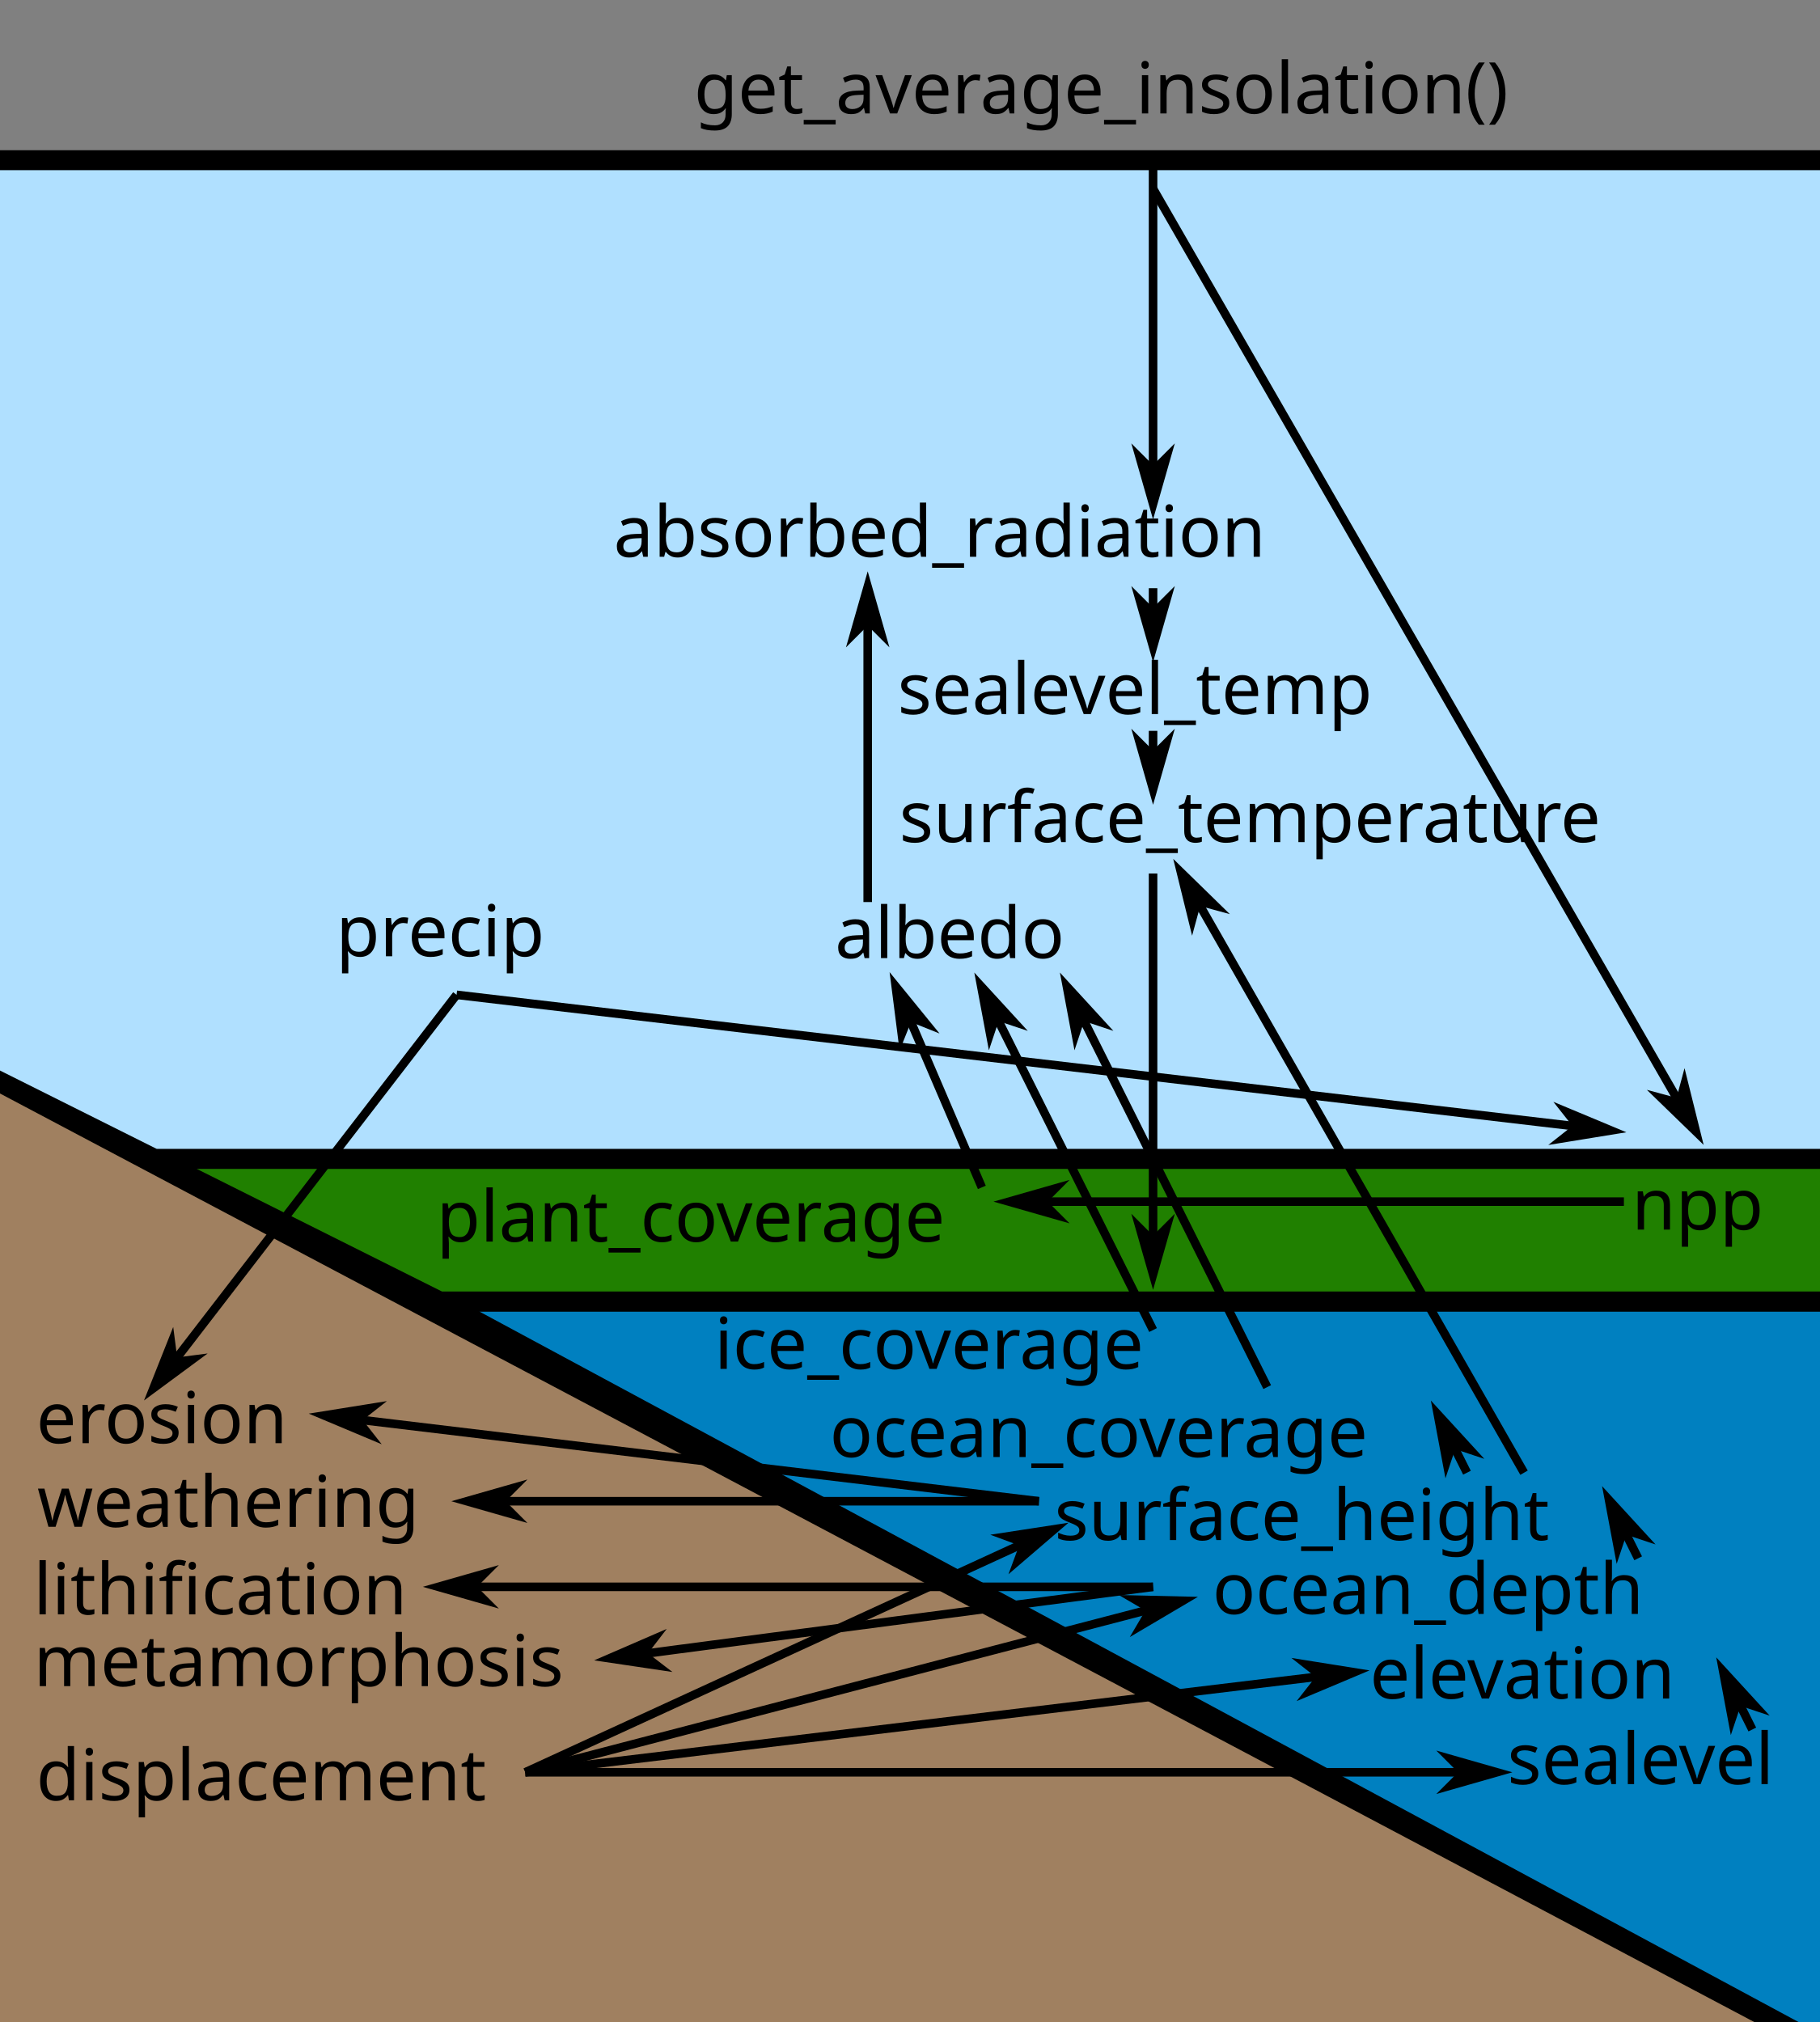
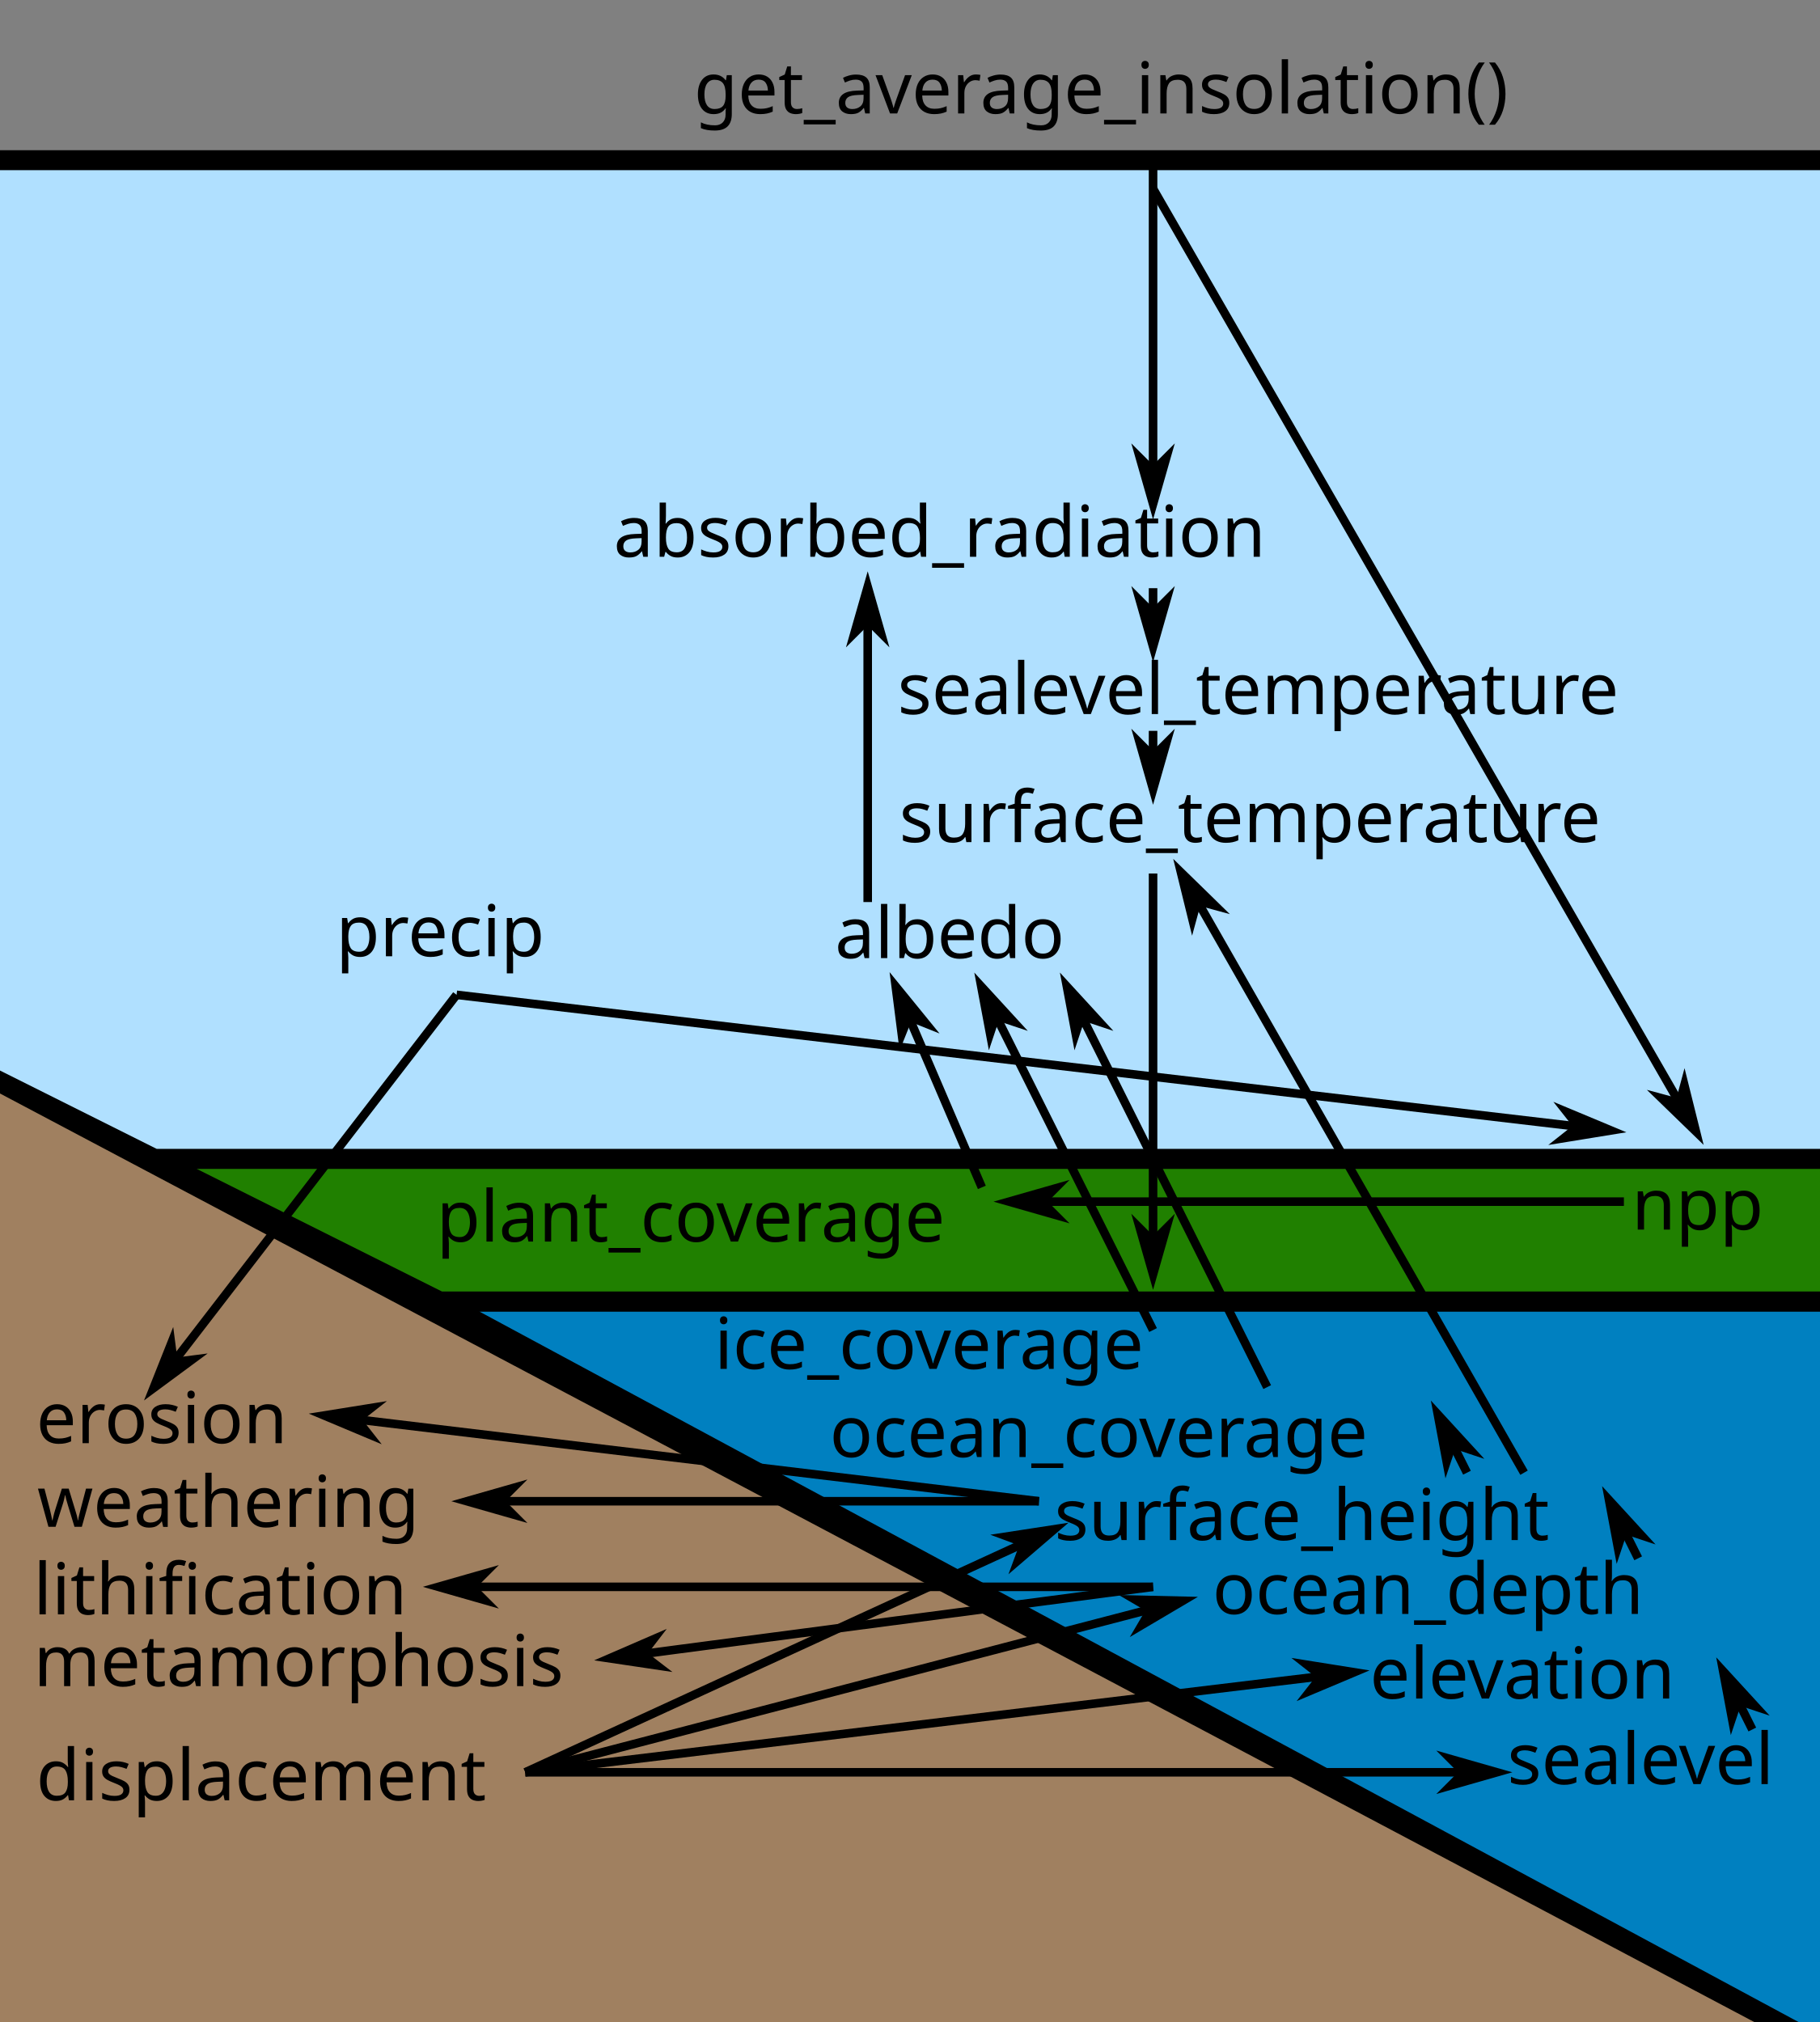
<svg xmlns="http://www.w3.org/2000/svg" width="180mm" height="200mm" viewBox="0 0 637.795 708.661" id="svg2" version="1.1">
  <defs id="defs4">
    <marker style="overflow:visible" id="marker22999" refX="0" refY="0" orient="auto">
      <path transform="matrix(-0.4,0,0,-0.4,-4,0)" style="fill:#000000;fill-opacity:1;fill-rule:evenodd;stroke:#000000;stroke-width:1pt;stroke-opacity:1" d="M 0,0 5,-5 -12.5,0 5,5 0,0 Z" id="path23001" />
    </marker>
    <marker orient="auto" refY="0" refX="0" id="marker22675" style="overflow:visible">
      <path id="path22677" d="M 0,0 5,-5 -12.5,0 5,5 0,0 Z" style="fill:#000000;fill-opacity:1;fill-rule:evenodd;stroke:#000000;stroke-width:1pt;stroke-opacity:1" transform="matrix(-0.4,0,0,-0.4,-4,0)" />
    </marker>
    <marker style="overflow:visible" id="marker21411" refX="0" refY="0" orient="auto">
      <path transform="matrix(-0.4,0,0,-0.4,-4,0)" style="fill:#000000;fill-opacity:1;fill-rule:evenodd;stroke:#000000;stroke-width:1pt;stroke-opacity:1" d="M 0,0 5,-5 -12.5,0 5,5 0,0 Z" id="path21413" />
    </marker>
    <marker orient="auto" refY="0" refX="0" id="marker20133" style="overflow:visible">
      <path id="path20135" d="M 0,0 5,-5 -12.5,0 5,5 0,0 Z" style="fill:#000000;fill-opacity:1;fill-rule:evenodd;stroke:#000000;stroke-width:1pt;stroke-opacity:1" transform="matrix(-0.4,0,0,-0.4,-4,0)" />
    </marker>
    <marker style="overflow:visible" id="marker19389" refX="0" refY="0" orient="auto">
      <path transform="matrix(-0.4,0,0,-0.4,-4,0)" style="fill:#000000;fill-opacity:1;fill-rule:evenodd;stroke:#000000;stroke-width:1pt;stroke-opacity:1" d="M 0,0 5,-5 -12.5,0 5,5 0,0 Z" id="path19391" />
    </marker>
    <marker orient="auto" refY="0" refX="0" id="marker18141" style="overflow:visible">
      <path id="path18143" d="M 0,0 5,-5 -12.5,0 5,5 0,0 Z" style="fill:#000000;fill-opacity:1;fill-rule:evenodd;stroke:#000000;stroke-width:1pt;stroke-opacity:1" transform="matrix(-0.4,0,0,-0.4,-4,0)" />
    </marker>
    <marker style="overflow:visible" id="marker17301" refX="0" refY="0" orient="auto">
      <path transform="matrix(-0.4,0,0,-0.4,-4,0)" style="fill:#000000;fill-opacity:1;fill-rule:evenodd;stroke:#000000;stroke-width:1pt;stroke-opacity:1" d="M 0,0 5,-5 -12.5,0 5,5 0,0 Z" id="path17303" />
    </marker>
    <marker style="overflow:visible" id="marker16773" refX="0" refY="0" orient="auto">
      <path transform="matrix(-0.4,0,0,-0.4,-4,0)" style="fill:#000000;fill-opacity:1;fill-rule:evenodd;stroke:#000000;stroke-width:1pt;stroke-opacity:1" d="M 0,0 5,-5 -12.5,0 5,5 0,0 Z" id="path16775" />
    </marker>
    <marker orient="auto" refY="0" refX="0" id="marker13385" style="overflow:visible">
      <path id="path13387" d="M 0,0 5,-5 -12.5,0 5,5 0,0 Z" style="fill:#000000;fill-opacity:1;fill-rule:evenodd;stroke:#000000;stroke-width:1pt;stroke-opacity:1" transform="matrix(-0.4,0,0,-0.4,-4,0)" />
    </marker>
    <marker orient="auto" refY="0" refX="0" id="marker11905" style="overflow:visible">
      <path id="path11907" d="M 0,0 5,-5 -12.5,0 5,5 0,0 Z" style="fill:#000000;fill-opacity:1;fill-rule:evenodd;stroke:#000000;stroke-width:1pt;stroke-opacity:1" transform="matrix(-0.4,0,0,-0.4,-4,0)" />
    </marker>
    <marker orient="auto" refY="0" refX="0" id="marker11414" style="overflow:visible">
      <path id="path11416" d="M 0,0 5,-5 -12.5,0 5,5 0,0 Z" style="fill:#000000;fill-opacity:1;fill-rule:evenodd;stroke:#000000;stroke-width:1pt;stroke-opacity:1" transform="matrix(-0.4,0,0,-0.4,-4,0)" />
    </marker>
    <marker orient="auto" refY="0" refX="0" id="marker10693" style="overflow:visible">
      <path id="path10695" d="M 0,0 5,-5 -12.5,0 5,5 0,0 Z" style="fill:#000000;fill-opacity:1;fill-rule:evenodd;stroke:#000000;stroke-width:1pt;stroke-opacity:1" transform="matrix(-0.4,0,0,-0.4,-4,0)" />
    </marker>
    <marker style="overflow:visible" id="marker10387" refX="0" refY="0" orient="auto">
      <path transform="matrix(-0.4,0,0,-0.4,-4,0)" style="fill:#000000;fill-opacity:1;fill-rule:evenodd;stroke:#000000;stroke-width:1pt;stroke-opacity:1" d="M 0,0 5,-5 -12.5,0 5,5 0,0 Z" id="path10389" />
    </marker>
    <marker style="overflow:visible" id="marker8761" refX="0" refY="0" orient="auto">
      <path transform="matrix(-0.4,0,0,-0.4,-4,0)" style="fill:#000000;fill-opacity:1;fill-rule:evenodd;stroke:#000000;stroke-width:1pt;stroke-opacity:1" d="M 0,0 5,-5 -12.5,0 5,5 0,0 Z" id="path8763" />
    </marker>
    <marker orient="auto" refY="0" refX="0" id="marker8497" style="overflow:visible">
      <path id="path8499" d="M 0,0 5,-5 -12.5,0 5,5 0,0 Z" style="fill:#000000;fill-opacity:1;fill-rule:evenodd;stroke:#000000;stroke-width:1pt;stroke-opacity:1" transform="matrix(-0.4,0,0,-0.4,-4,0)" />
    </marker>
    <marker style="overflow:visible" id="marker8378" refX="0" refY="0" orient="auto">
      <path transform="matrix(-0.4,0,0,-0.4,-4,0)" style="fill:#000000;fill-opacity:1;fill-rule:evenodd;stroke:#000000;stroke-width:1pt;stroke-opacity:1" d="M 0,0 5,-5 -12.5,0 5,5 0,0 Z" id="path8380" />
    </marker>
    <marker style="overflow:visible" id="marker7916" refX="0" refY="0" orient="auto">
      <path transform="matrix(-0.4,0,0,-0.4,-4,0)" style="fill:#000000;fill-opacity:1;fill-rule:evenodd;stroke:#000000;stroke-width:1pt;stroke-opacity:1" d="M 0,0 5,-5 -12.5,0 5,5 0,0 Z" id="path7918" />
    </marker>
    <marker style="overflow:visible" id="marker6740" refX="0" refY="0" orient="auto">
      <path transform="matrix(-0.4,0,0,-0.4,-4,0)" style="fill:#000000;fill-opacity:1;fill-rule:evenodd;stroke:#000000;stroke-width:1pt;stroke-opacity:1" d="M 0,0 5,-5 -12.5,0 5,5 0,0 Z" id="path6742" />
    </marker>
    <marker orient="auto" refY="0" refX="0" id="marker6513" style="overflow:visible">
      <path id="path6515" d="M 0,0 5,-5 -12.5,0 5,5 0,0 Z" style="fill:#000000;fill-opacity:1;fill-rule:evenodd;stroke:#000000;stroke-width:1pt;stroke-opacity:1" transform="matrix(-0.4,0,0,-0.4,-4,0)" />
    </marker>
    <marker style="overflow:visible" id="marker5968" refX="0" refY="0" orient="auto">
      <path transform="matrix(-0.4,0,0,-0.4,-4,0)" style="fill:#000000;fill-opacity:1;fill-rule:evenodd;stroke:#000000;stroke-width:1pt;stroke-opacity:1" d="M 0,0 5,-5 -12.5,0 5,5 0,0 Z" id="path5970" />
    </marker>
    <marker orient="auto" refY="0" refX="0" id="marker5808" style="overflow:visible">
      <path id="path5810" d="M 0,0 5,-5 -12.5,0 5,5 0,0 Z" style="fill:#000000;fill-opacity:1;fill-rule:evenodd;stroke:#000000;stroke-width:1pt;stroke-opacity:1" transform="matrix(-0.4,0,0,-0.4,-4,0)" />
    </marker>
    <marker style="overflow:visible" id="marker5508" refX="0" refY="0" orient="auto">
      <path transform="matrix(-0.4,0,0,-0.4,-4,0)" style="fill:#000000;fill-opacity:1;fill-rule:evenodd;stroke:#000000;stroke-width:1pt;stroke-opacity:1" d="M 0,0 5,-5 -12.5,0 5,5 0,0 Z" id="path5510" />
    </marker>
    <marker orient="auto" refY="0" refX="0" id="marker5202" style="overflow:visible">
      <path id="path5204" d="M 0,0 5,-5 -12.5,0 5,5 0,0 Z" style="fill:#000000;fill-opacity:1;fill-rule:evenodd;stroke:#000000;stroke-width:1pt;stroke-opacity:1" transform="matrix(-0.4,0,0,-0.4,-4,0)" />
    </marker>
    <marker style="overflow:visible" id="marker5082" refX="0" refY="0" orient="auto">
      <path transform="matrix(-0.4,0,0,-0.4,-4,0)" style="fill:#000000;fill-opacity:1;fill-rule:evenodd;stroke:#000000;stroke-width:1pt;stroke-opacity:1" d="M 0,0 5,-5 -12.5,0 5,5 0,0 Z" id="path5084" />
    </marker>
    <marker orient="auto" refY="0" refX="0" id="marker4884" style="overflow:visible">
      <path id="path4886" d="M 0,0 5,-5 -12.5,0 5,5 0,0 Z" style="fill:#000000;fill-opacity:1;fill-rule:evenodd;stroke:#000000;stroke-width:1pt;stroke-opacity:1" transform="matrix(-0.4,0,0,-0.4,-4,0)" />
    </marker>
    <marker style="overflow:visible" id="marker4638" refX="0" refY="0" orient="auto">
      <path transform="matrix(-0.4,0,0,-0.4,-4,0)" style="fill:#000000;fill-opacity:1;fill-rule:evenodd;stroke:#000000;stroke-width:1pt;stroke-opacity:1" d="M 0,0 5,-5 -12.5,0 5,5 0,0 Z" id="path4640" />
    </marker>
    <marker orient="auto" refY="0" refX="0" id="Arrow1Mend" style="overflow:visible">
      <path id="path4303" d="M 0,0 5,-5 -12.5,0 5,5 0,0 Z" style="fill:#000000;fill-opacity:1;fill-rule:evenodd;stroke:#000000;stroke-width:1pt;stroke-opacity:1" transform="matrix(-0.4,0,0,-0.4,-4,0)" />
    </marker>
    <marker orient="auto" refY="0" refX="0" id="Arrow1Lend" style="overflow:visible">
      <path id="path4297" d="M 0,0 5,-5 -12.5,0 5,5 0,0 Z" style="fill:#000000;fill-opacity:1;fill-rule:evenodd;stroke:#000000;stroke-width:1pt;stroke-opacity:1" transform="matrix(-0.8,0,0,-0.8,-10,0)" />
    </marker>
  </defs>
  <g id="layer1" transform="translate(0,-343.7008)">
    <path style="fill:#a08060;fill-opacity:1;fill-rule:evenodd;stroke:#000000;stroke-width:7;stroke-linecap:butt;stroke-linejoin:miter;stroke-miterlimit:4;stroke-dasharray:none;stroke-opacity:1" d="m -5.925,1039.846 0,-320 L 660,1072.362 l -665.925,-5" id="path4138" />
    <path style="fill:#0080c0;fill-opacity:1;fill-rule:evenodd;stroke:#000000;stroke-width:7;stroke-linecap:butt;stroke-linejoin:miter;stroke-miterlimit:4;stroke-dasharray:none;stroke-opacity:1" d="m 660,1072.362 0,-272.516 -505.925,0 z" id="path4140" />
    <path style="fill:#208000;fill-opacity:1;fill-rule:evenodd;stroke:#000000;stroke-width:7;stroke-linecap:butt;stroke-linejoin:miter;stroke-miterlimit:4;stroke-dasharray:none;stroke-opacity:1" d="m 660,799.846 0,-50 -605.925,0 100,50 z" id="path4142" />
    <rect style="fill:#808080;fill-opacity:1;stroke:#808080;stroke-width:7;stroke-linecap:butt;stroke-miterlimit:4;stroke-dasharray:none;stroke-opacity:0.992" id="rect4174" width="665.925" height="60" x="-5.925" y="339.846" />
    <text xml:space="preserve" style="font-style:normal;font-weight:normal;font-size:25px;line-height:125%;font-family:sans-serif;letter-spacing:0px;word-spacing:0px;fill:#000000;fill-opacity:1;stroke:none;stroke-width:1px;stroke-linecap:butt;stroke-linejoin:miter;stroke-opacity:1" x="290.755" y="854.347" id="text4176">
      <tspan id="tspan4178" x="290.755" y="854.347">ocean_coverage</tspan>
    </text>
    <text id="text4211" y="823.45" x="250.355" style="font-style:normal;font-weight:normal;font-size:25px;line-height:125%;font-family:sans-serif;letter-spacing:0px;word-spacing:0px;fill:#000000;fill-opacity:1;stroke:none;stroke-width:1px;stroke-linecap:butt;stroke-linejoin:miter;stroke-opacity:1" xml:space="preserve">
      <tspan y="823.45" x="250.355" id="tspan4213">ice_coverage</tspan>
    </text>
    <text xml:space="preserve" style="font-style:normal;font-weight:normal;font-size:25px;line-height:125%;font-family:sans-serif;letter-spacing:0px;word-spacing:0px;fill:#000000;fill-opacity:1;stroke:none;stroke-width:1px;stroke-linecap:butt;stroke-linejoin:miter;stroke-opacity:1" x="528.22" y="968.992" id="text4215">
      <tspan id="tspan4217" x="528.22" y="968.992">sealevel</tspan>
    </text>
    <text id="text4250" y="883.45" x="369.517" style="font-style:normal;font-weight:normal;font-size:25px;line-height:125%;font-family:sans-serif;letter-spacing:0px;word-spacing:0px;fill:#000000;fill-opacity:1;stroke:none;stroke-width:1px;stroke-linecap:butt;stroke-linejoin:miter;stroke-opacity:1" xml:space="preserve">
      <tspan y="883.45" x="369.517" id="tspan4252">surface_height</tspan>
    </text>
    <text xml:space="preserve" style="font-style:normal;font-weight:normal;font-size:25px;line-height:125%;font-family:sans-serif;letter-spacing:0px;word-spacing:0px;fill:#000000;fill-opacity:1;stroke:none;stroke-width:1px;stroke-linecap:butt;stroke-linejoin:miter;stroke-opacity:1" x="424.883" y="909.34" id="text4254">
      <tspan id="tspan4256" x="424.883" y="909.34">ocean_depth</tspan>
    </text>
    <text xml:space="preserve" style="font-style:normal;font-weight:normal;font-size:25px;line-height:125%;font-family:sans-serif;letter-spacing:0px;word-spacing:0px;fill:#000000;fill-opacity:1;stroke:none;stroke-width:1px;stroke-linecap:butt;stroke-linejoin:miter;stroke-opacity:1" x="12.696" y="974.646" id="text4258">
      <tspan id="tspan4260" x="12.696" y="974.646">displacement</tspan>
    </text>
    <text xml:space="preserve" style="font-style:normal;font-weight:normal;font-size:25px;line-height:125%;font-family:sans-serif;letter-spacing:0px;word-spacing:0px;fill:#000000;fill-opacity:1;stroke:none;stroke-width:1px;stroke-linecap:butt;stroke-linejoin:miter;stroke-opacity:1" x="480.05" y="938.992" id="text4262">
      <tspan id="tspan4264" x="480.05" y="938.992">elevation</tspan>
    </text>
    <text xml:space="preserve" style="font-style:normal;font-weight:normal;font-size:25px;line-height:125%;font-family:sans-serif;letter-spacing:0px;word-spacing:0px;fill:#000000;fill-opacity:1;stroke:none;stroke-width:1px;stroke-linecap:butt;stroke-linejoin:miter;stroke-opacity:1" x="152.974" y="778.84" id="text4266">
      <tspan id="tspan4268" x="152.974" y="778.84">plant_coverage</tspan>
    </text>
    <path style="fill:#b0e0ff;fill-opacity:1;fill-rule:evenodd;stroke:#000000;stroke-width:7;stroke-linecap:butt;stroke-linejoin:miter;stroke-miterlimit:4;stroke-dasharray:none;stroke-opacity:1" d="m -5.925,719.846 0,-320 665.925,0 0,350 -605.925,0 -60,-30 0,0" id="path4270" />
    <text xml:space="preserve" style="font-style:normal;font-weight:normal;font-size:25px;line-height:125%;font-family:sans-serif;letter-spacing:0px;word-spacing:0px;fill:#000000;fill-opacity:1;stroke:none;stroke-width:1px;stroke-linecap:butt;stroke-linejoin:miter;stroke-opacity:1" x="243.196" y="383.45" id="text4272">
      <tspan id="tspan4274" x="243.196" y="383.45">get_average_insolation()</tspan>
    </text>
    <text xml:space="preserve" style="font-style:normal;font-weight:normal;font-size:25px;line-height:125%;font-family:sans-serif;letter-spacing:0px;word-spacing:0px;fill:#000000;fill-opacity:1;stroke:none;stroke-width:1px;stroke-linecap:butt;stroke-linejoin:miter;stroke-opacity:1" x="571.804" y="774.646" id="text4276">
      <tspan id="tspan4278" x="571.804" y="774.646">npp</tspan>
    </text>
    <text xml:space="preserve" style="font-style:normal;font-weight:normal;font-size:25px;line-height:125%;font-family:sans-serif;letter-spacing:0px;word-spacing:0px;fill:#000000;fill-opacity:1;stroke:none;stroke-width:1px;stroke-linecap:butt;stroke-linejoin:miter;stroke-opacity:1" x="12.696" y="849.492" id="text4280">
      <tspan id="tspan4282" x="12.696" y="849.492">erosion</tspan>
    </text>
    <text xml:space="preserve" style="font-style:normal;font-weight:normal;font-size:25px;line-height:125%;font-family:sans-serif;letter-spacing:0px;word-spacing:0px;fill:#000000;fill-opacity:1;stroke:none;stroke-width:1px;stroke-linecap:butt;stroke-linejoin:miter;stroke-opacity:1" x="13.025" y="878.84" id="text4284">
      <tspan id="tspan4286" x="13.025" y="878.84">weathering</tspan>
    </text>
    <path style="fill:none;fill-rule:evenodd;stroke:#000000;stroke-width:3;stroke-linecap:butt;stroke-linejoin:miter;stroke-miterlimit:4;stroke-dasharray:none;stroke-opacity:1;marker-end:url(#Arrow1Mend)" d="m 184.075,964.846 330,0 0,0 10,0" id="path4288" />
    <path id="path4636" d="m 184.075,964.846 290,-35" style="fill:none;fill-rule:evenodd;stroke:#000000;stroke-width:3;stroke-linecap:butt;stroke-linejoin:miter;stroke-miterlimit:4;stroke-dasharray:none;stroke-opacity:1;marker-end:url(#marker4638)" />
    <path style="fill:none;fill-rule:evenodd;stroke:#000000;stroke-width:3;stroke-linecap:butt;stroke-linejoin:miter;stroke-miterlimit:4;stroke-dasharray:none;stroke-opacity:1;marker-end:url(#marker4884)" d="m 184.075,964.846 230,-60" id="path4882" />
    <path id="path5080" d="m 184.075,964.846 185,-85" style="fill:none;fill-rule:evenodd;stroke:#000000;stroke-width:3;stroke-linecap:butt;stroke-linejoin:miter;stroke-miterlimit:4;stroke-dasharray:none;stroke-opacity:1;marker-end:url(#marker5082)" />
    <path style="fill:none;fill-rule:evenodd;stroke:#000000;stroke-width:3;stroke-linecap:butt;stroke-linejoin:miter;stroke-miterlimit:4;stroke-dasharray:none;stroke-opacity:1;marker-end:url(#marker5202)" d="m 404.075,899.846 -190,25" id="path5200" />
    <path id="path5506" d="m 404.075,899.846 -250,0" style="fill:none;fill-rule:evenodd;stroke:#000000;stroke-width:3;stroke-linecap:butt;stroke-linejoin:miter;stroke-miterlimit:4;stroke-dasharray:none;stroke-opacity:1;marker-end:url(#marker5508)" />
    <text id="text5779" y="934.646" x="11.804" style="font-style:normal;font-weight:normal;font-size:25px;line-height:125%;font-family:sans-serif;letter-spacing:0px;word-spacing:0px;fill:#000000;fill-opacity:1;stroke:none;stroke-width:1px;stroke-linecap:butt;stroke-linejoin:miter;stroke-opacity:1" xml:space="preserve">
      <tspan y="934.646" x="11.804" id="tspan5781">metamorphosis</tspan>
    </text>
    <text xml:space="preserve" style="font-style:normal;font-weight:normal;font-size:25px;line-height:125%;font-family:sans-serif;letter-spacing:0px;word-spacing:0px;fill:#000000;fill-opacity:1;stroke:none;stroke-width:1px;stroke-linecap:butt;stroke-linejoin:miter;stroke-opacity:1" x="11.719" y="909.492" id="text5783">
      <tspan id="tspan5785" x="11.719" y="909.492">lithification</tspan>
    </text>
    <path style="fill:none;fill-rule:evenodd;stroke:#000000;stroke-width:3;stroke-linecap:butt;stroke-linejoin:miter;stroke-miterlimit:4;stroke-dasharray:none;stroke-opacity:1;marker-end:url(#marker5808)" d="m 364.075,869.846 -200,0" id="path5806" />
    <path id="path5966" d="m 364.075,869.846 -250,-30" style="fill:none;fill-rule:evenodd;stroke:#000000;stroke-width:3;stroke-linecap:butt;stroke-linejoin:miter;stroke-miterlimit:4;stroke-dasharray:none;stroke-opacity:1;marker-end:url(#marker5968)" />
    <text xml:space="preserve" style="font-style:normal;font-weight:normal;font-size:25px;line-height:125%;font-family:sans-serif;letter-spacing:0px;word-spacing:0px;fill:#000000;fill-opacity:1;stroke:none;stroke-width:1px;stroke-linecap:butt;stroke-linejoin:miter;stroke-opacity:1" x="315.13" y="638.84" id="text6140">
      <tspan id="tspan6142" x="315.13" y="638.84">surface_temperature</tspan>
    </text>
    <text xml:space="preserve" style="font-style:normal;font-weight:normal;font-size:25px;line-height:125%;font-family:sans-serif;letter-spacing:0px;word-spacing:0px;fill:#000000;fill-opacity:1;stroke:none;stroke-width:1px;stroke-linecap:butt;stroke-linejoin:miter;stroke-opacity:1" x="314.534" y="593.95" id="text6144">
-       <tspan id="tspan6146" x="314.534" y="593.95">sealevel_temp</tspan>
+       <tspan id="tspan6146" x="314.534" y="593.95">sealevel_temperature</tspan>
    </text>
    <text xml:space="preserve" style="font-style:normal;font-weight:normal;font-size:25px;line-height:125%;font-family:sans-serif;letter-spacing:0px;word-spacing:0px;fill:#000000;fill-opacity:1;stroke:none;stroke-width:1px;stroke-linecap:butt;stroke-linejoin:miter;stroke-opacity:1" x="292.573" y="679.492" id="text6148">
      <tspan id="tspan6150" x="292.573" y="679.492">albedo</tspan>
    </text>
    <path style="fill:none;fill-rule:evenodd;stroke:#000000;stroke-width:3;stroke-linecap:butt;stroke-linejoin:miter;stroke-miterlimit:4;stroke-dasharray:none;stroke-opacity:1;marker-end:url(#marker6513)" d="m 444.075,829.846 -70,-140" id="path6511" />
    <path id="path6738" d="m 404.075,809.846 -60,-120" style="fill:none;fill-rule:evenodd;stroke:#000000;stroke-width:3;stroke-linecap:butt;stroke-linejoin:miter;stroke-miterlimit:4;stroke-dasharray:none;stroke-opacity:1;marker-end:url(#marker6740)" />
    <path id="path8376" d="m 344.075,759.846 -30,-70" style="fill:none;fill-rule:evenodd;stroke:#000000;stroke-width:3;stroke-linecap:butt;stroke-linejoin:miter;stroke-miterlimit:4;stroke-dasharray:none;stroke-opacity:1;marker-end:url(#marker8378)" />
    <path style="fill:none;fill-rule:evenodd;stroke:#000000;stroke-width:3;stroke-linecap:butt;stroke-linejoin:miter;stroke-miterlimit:4;stroke-dasharray:none;stroke-opacity:1;marker-end:url(#marker8497)" d="m 404.075,409.846 190,330" id="path8495" />
    <path id="path8759" d="m 404.075,399.846 0,120" style="fill:none;fill-rule:evenodd;stroke:#000000;stroke-width:3;stroke-linecap:butt;stroke-linejoin:miter;stroke-miterlimit:4;stroke-dasharray:none;stroke-opacity:1;marker-end:url(#marker8761)" />
    <path id="path10385" d="m 534.075,859.846 -120,-210" style="fill:none;fill-rule:evenodd;stroke:#000000;stroke-width:3;stroke-linecap:butt;stroke-linejoin:miter;stroke-miterlimit:4;stroke-dasharray:none;stroke-opacity:1;marker-end:url(#marker10387)" />
    <path style="fill:none;fill-rule:evenodd;stroke:#000000;stroke-width:3;stroke-linecap:butt;stroke-linejoin:miter;stroke-miterlimit:4;stroke-dasharray:none;stroke-opacity:1;marker-end:url(#marker10693)" d="m 404.075,649.846 0,140" id="path10691" />
    <path style="fill:none;fill-rule:evenodd;stroke:#000000;stroke-width:3;stroke-linecap:butt;stroke-linejoin:miter;stroke-miterlimit:4;stroke-dasharray:none;stroke-opacity:1;marker-end:url(#marker11414)" d="m 404.075,599.846 0,20" id="path11412" />
    <path style="fill:none;fill-rule:evenodd;stroke:#000000;stroke-width:3;stroke-linecap:butt;stroke-linejoin:miter;stroke-miterlimit:4;stroke-dasharray:none;stroke-opacity:1;marker-end:url(#marker11905)" d="m 304.075,659.846 0,-110" id="path11903" />
    <path style="fill:none;fill-rule:evenodd;stroke:#000000;stroke-width:3;stroke-linecap:butt;stroke-linejoin:miter;stroke-miterlimit:4;stroke-dasharray:none;stroke-opacity:1;marker-end:url(#marker13385)" d="m 569.075,764.846 -215,0" id="path13383" />
    <text xml:space="preserve" style="font-style:normal;font-weight:normal;font-size:40px;line-height:125%;font-family:sans-serif;letter-spacing:0px;word-spacing:0px;fill:#000000;fill-opacity:1;stroke:none;stroke-width:1px;stroke-linecap:butt;stroke-linejoin:miter;stroke-opacity:1" x="360" y="472.362" id="text16757">
      <tspan id="tspan16759" x="360" y="472.362" />
    </text>
    <text xml:space="preserve" style="font-style:normal;font-weight:normal;font-size:25px;line-height:125%;font-family:sans-serif;letter-spacing:0px;word-spacing:0px;fill:#000000;fill-opacity:1;stroke:none;stroke-width:1px;stroke-linecap:butt;stroke-linejoin:miter;stroke-opacity:1" x="215.012" y="538.84" id="text16761">
      <tspan id="tspan16763" x="215.012" y="538.84">absorbed_radiation</tspan>
    </text>
    <path id="path16771" d="m 404.075,549.846 0,20" style="fill:none;fill-rule:evenodd;stroke:#000000;stroke-width:3;stroke-linecap:butt;stroke-linejoin:miter;stroke-miterlimit:4;stroke-dasharray:none;stroke-opacity:1;marker-end:url(#marker16773)" />
    <path style="fill:none;fill-rule:evenodd;stroke:#000000;stroke-width:3;stroke-linecap:butt;stroke-linejoin:miter;stroke-miterlimit:4;stroke-dasharray:none;stroke-opacity:1;marker-end:url(#marker18141)" d="m 614.075,949.846 -10,-20" id="path18139" />
    <path id="path19387" d="m 574.075,889.846 -10,-20" style="fill:none;fill-rule:evenodd;stroke:#000000;stroke-width:3;stroke-linecap:butt;stroke-linejoin:miter;stroke-miterlimit:4;stroke-dasharray:none;stroke-opacity:1;marker-end:url(#marker19389)" />
    <path style="fill:none;fill-rule:evenodd;stroke:#000000;stroke-width:3;stroke-linecap:butt;stroke-linejoin:miter;stroke-miterlimit:4;stroke-dasharray:none;stroke-opacity:1;marker-end:url(#marker20133)" d="m 514.075,859.846 -10,-20" id="path20131" />
    <text id="text22123" y="678.84" x="117.729" style="font-style:normal;font-weight:normal;font-size:25px;line-height:125%;font-family:sans-serif;letter-spacing:0px;word-spacing:0px;fill:#000000;fill-opacity:1;stroke:none;stroke-width:1px;stroke-linecap:butt;stroke-linejoin:miter;stroke-opacity:1" xml:space="preserve">
      <tspan y="678.84" x="117.729" id="tspan22125">precip</tspan>
    </text>
    <path style="fill:none;fill-rule:evenodd;stroke:#000000;stroke-width:3;stroke-linecap:butt;stroke-linejoin:miter;stroke-miterlimit:4;stroke-dasharray:none;stroke-opacity:1;marker-end:url(#marker22675)" d="M 160,692.362 54.075,829.846" id="path22673" />
    <path id="path22997" d="m 160,692.362 404.075,47.484" style="fill:none;fill-rule:evenodd;stroke:#000000;stroke-width:3;stroke-linecap:butt;stroke-linejoin:miter;stroke-miterlimit:4;stroke-dasharray:none;stroke-opacity:1;marker-end:url(#marker22999)" />
  </g>
</svg>
